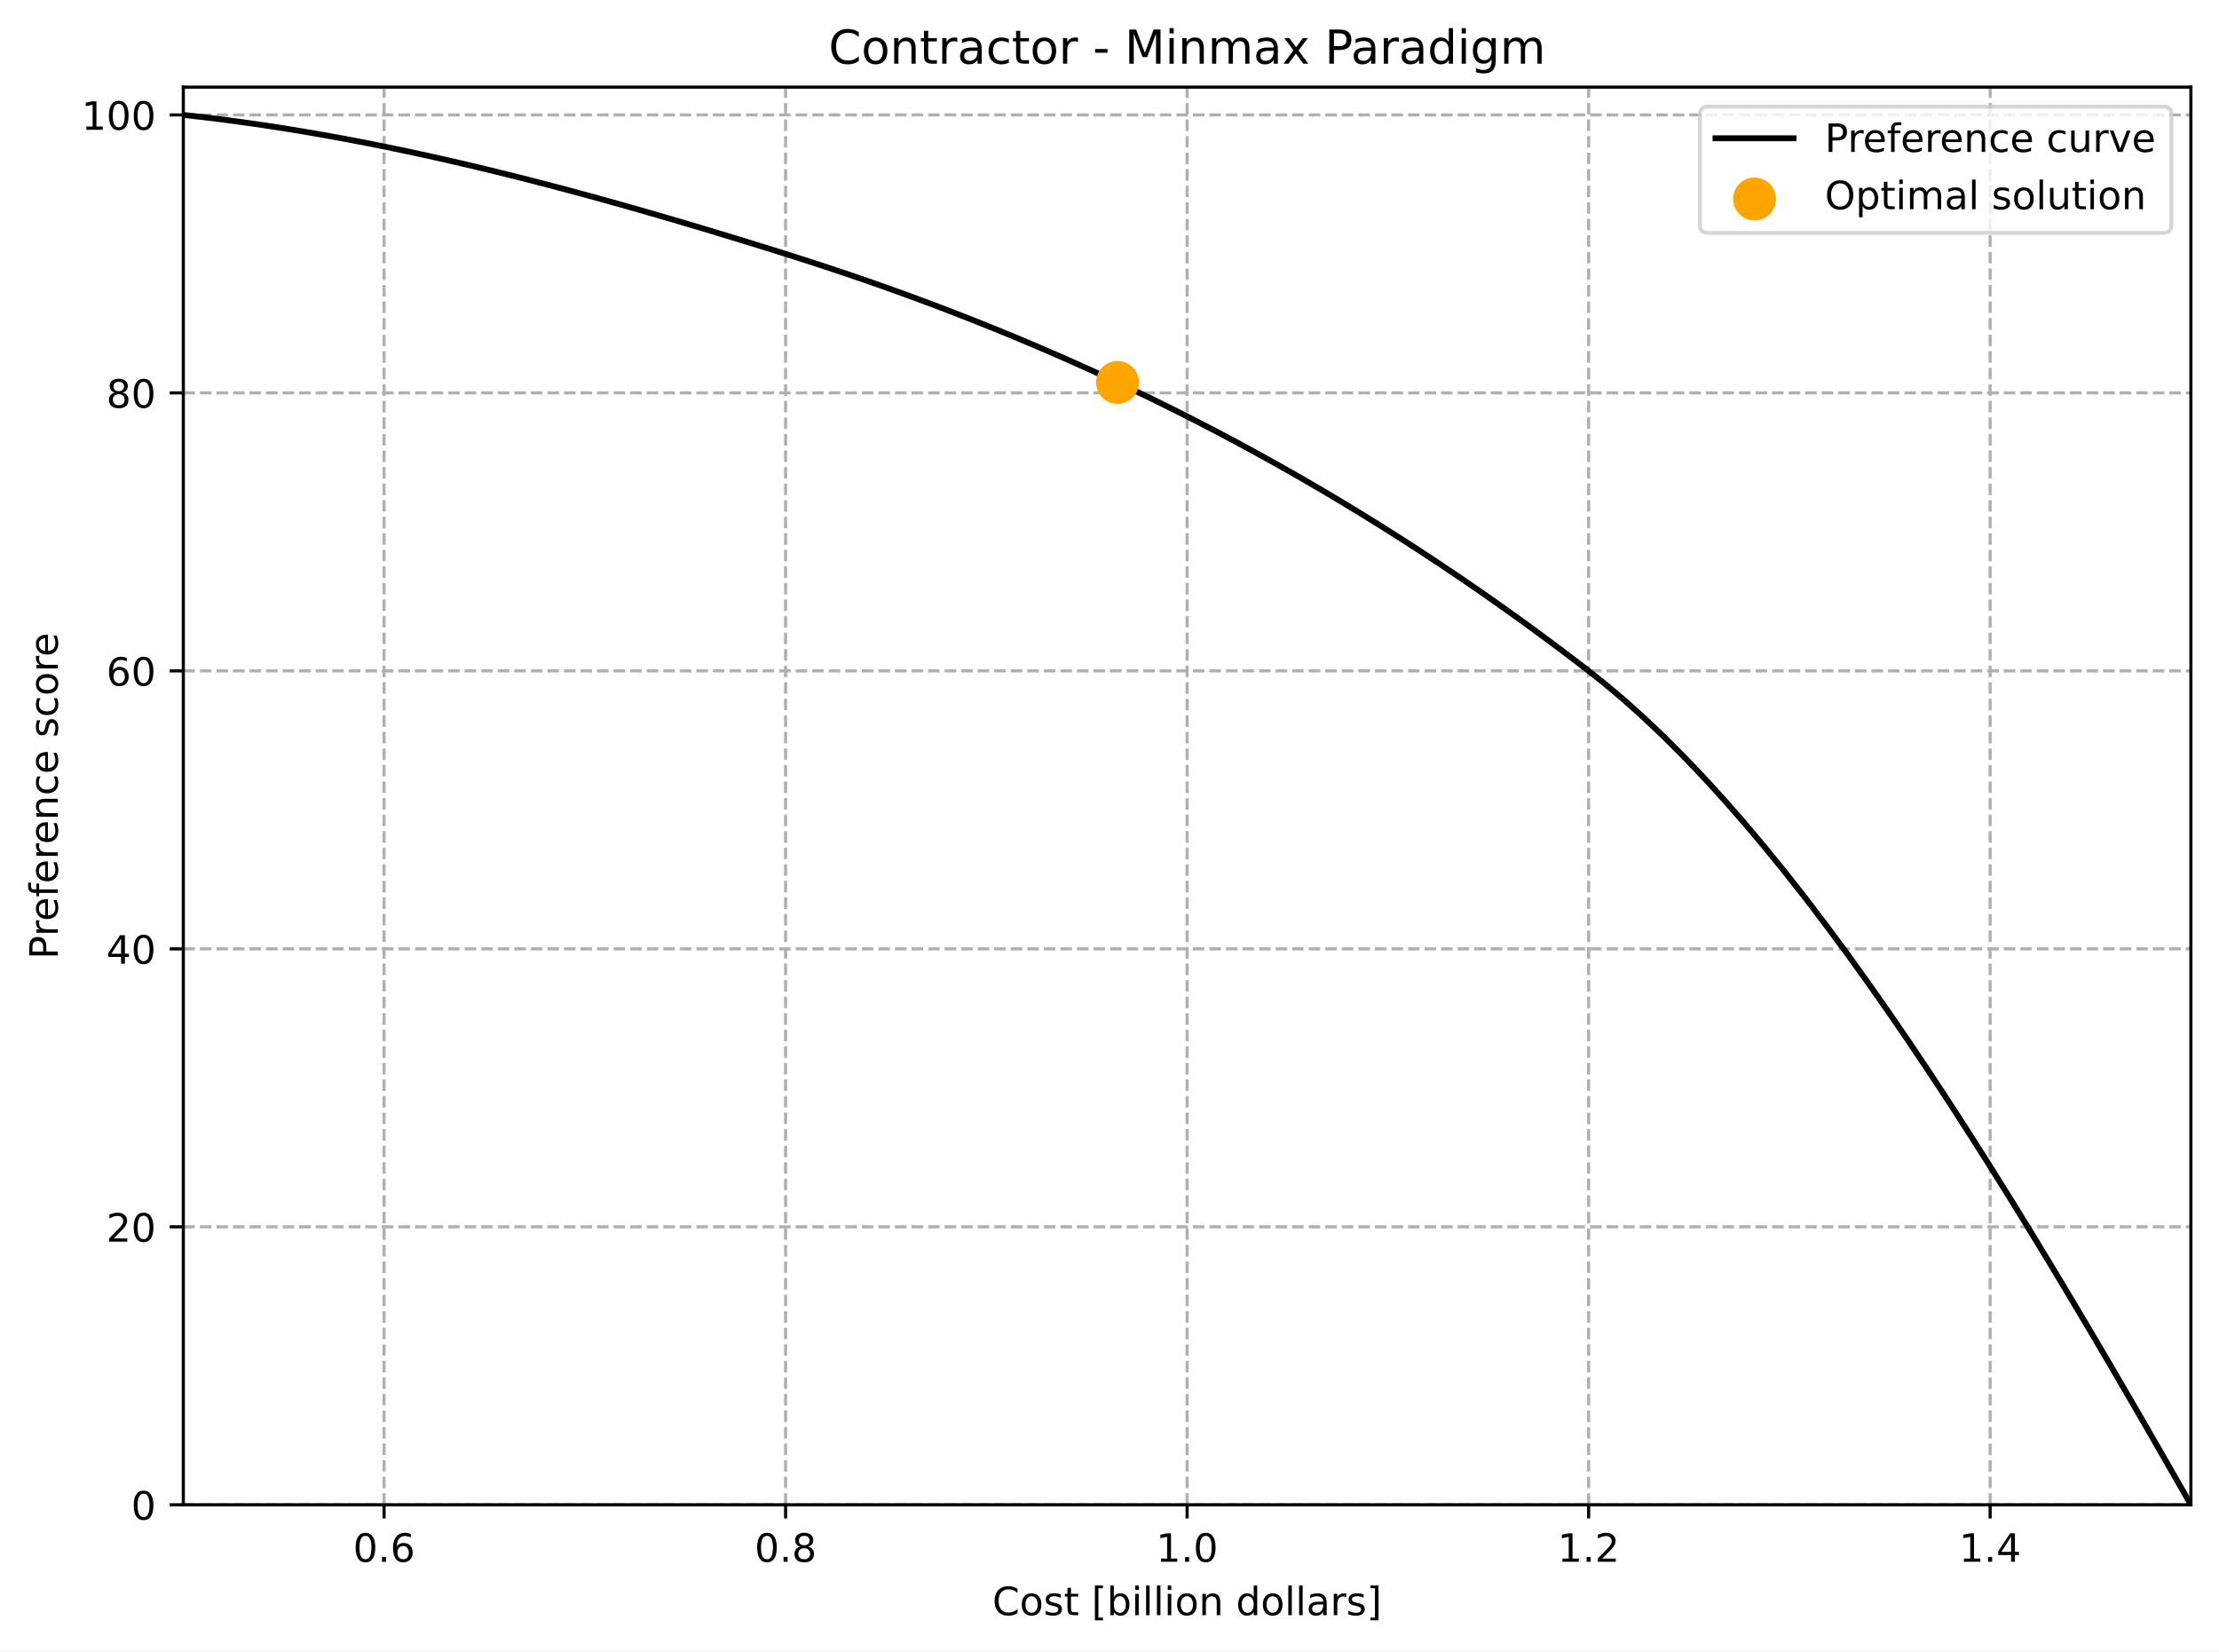
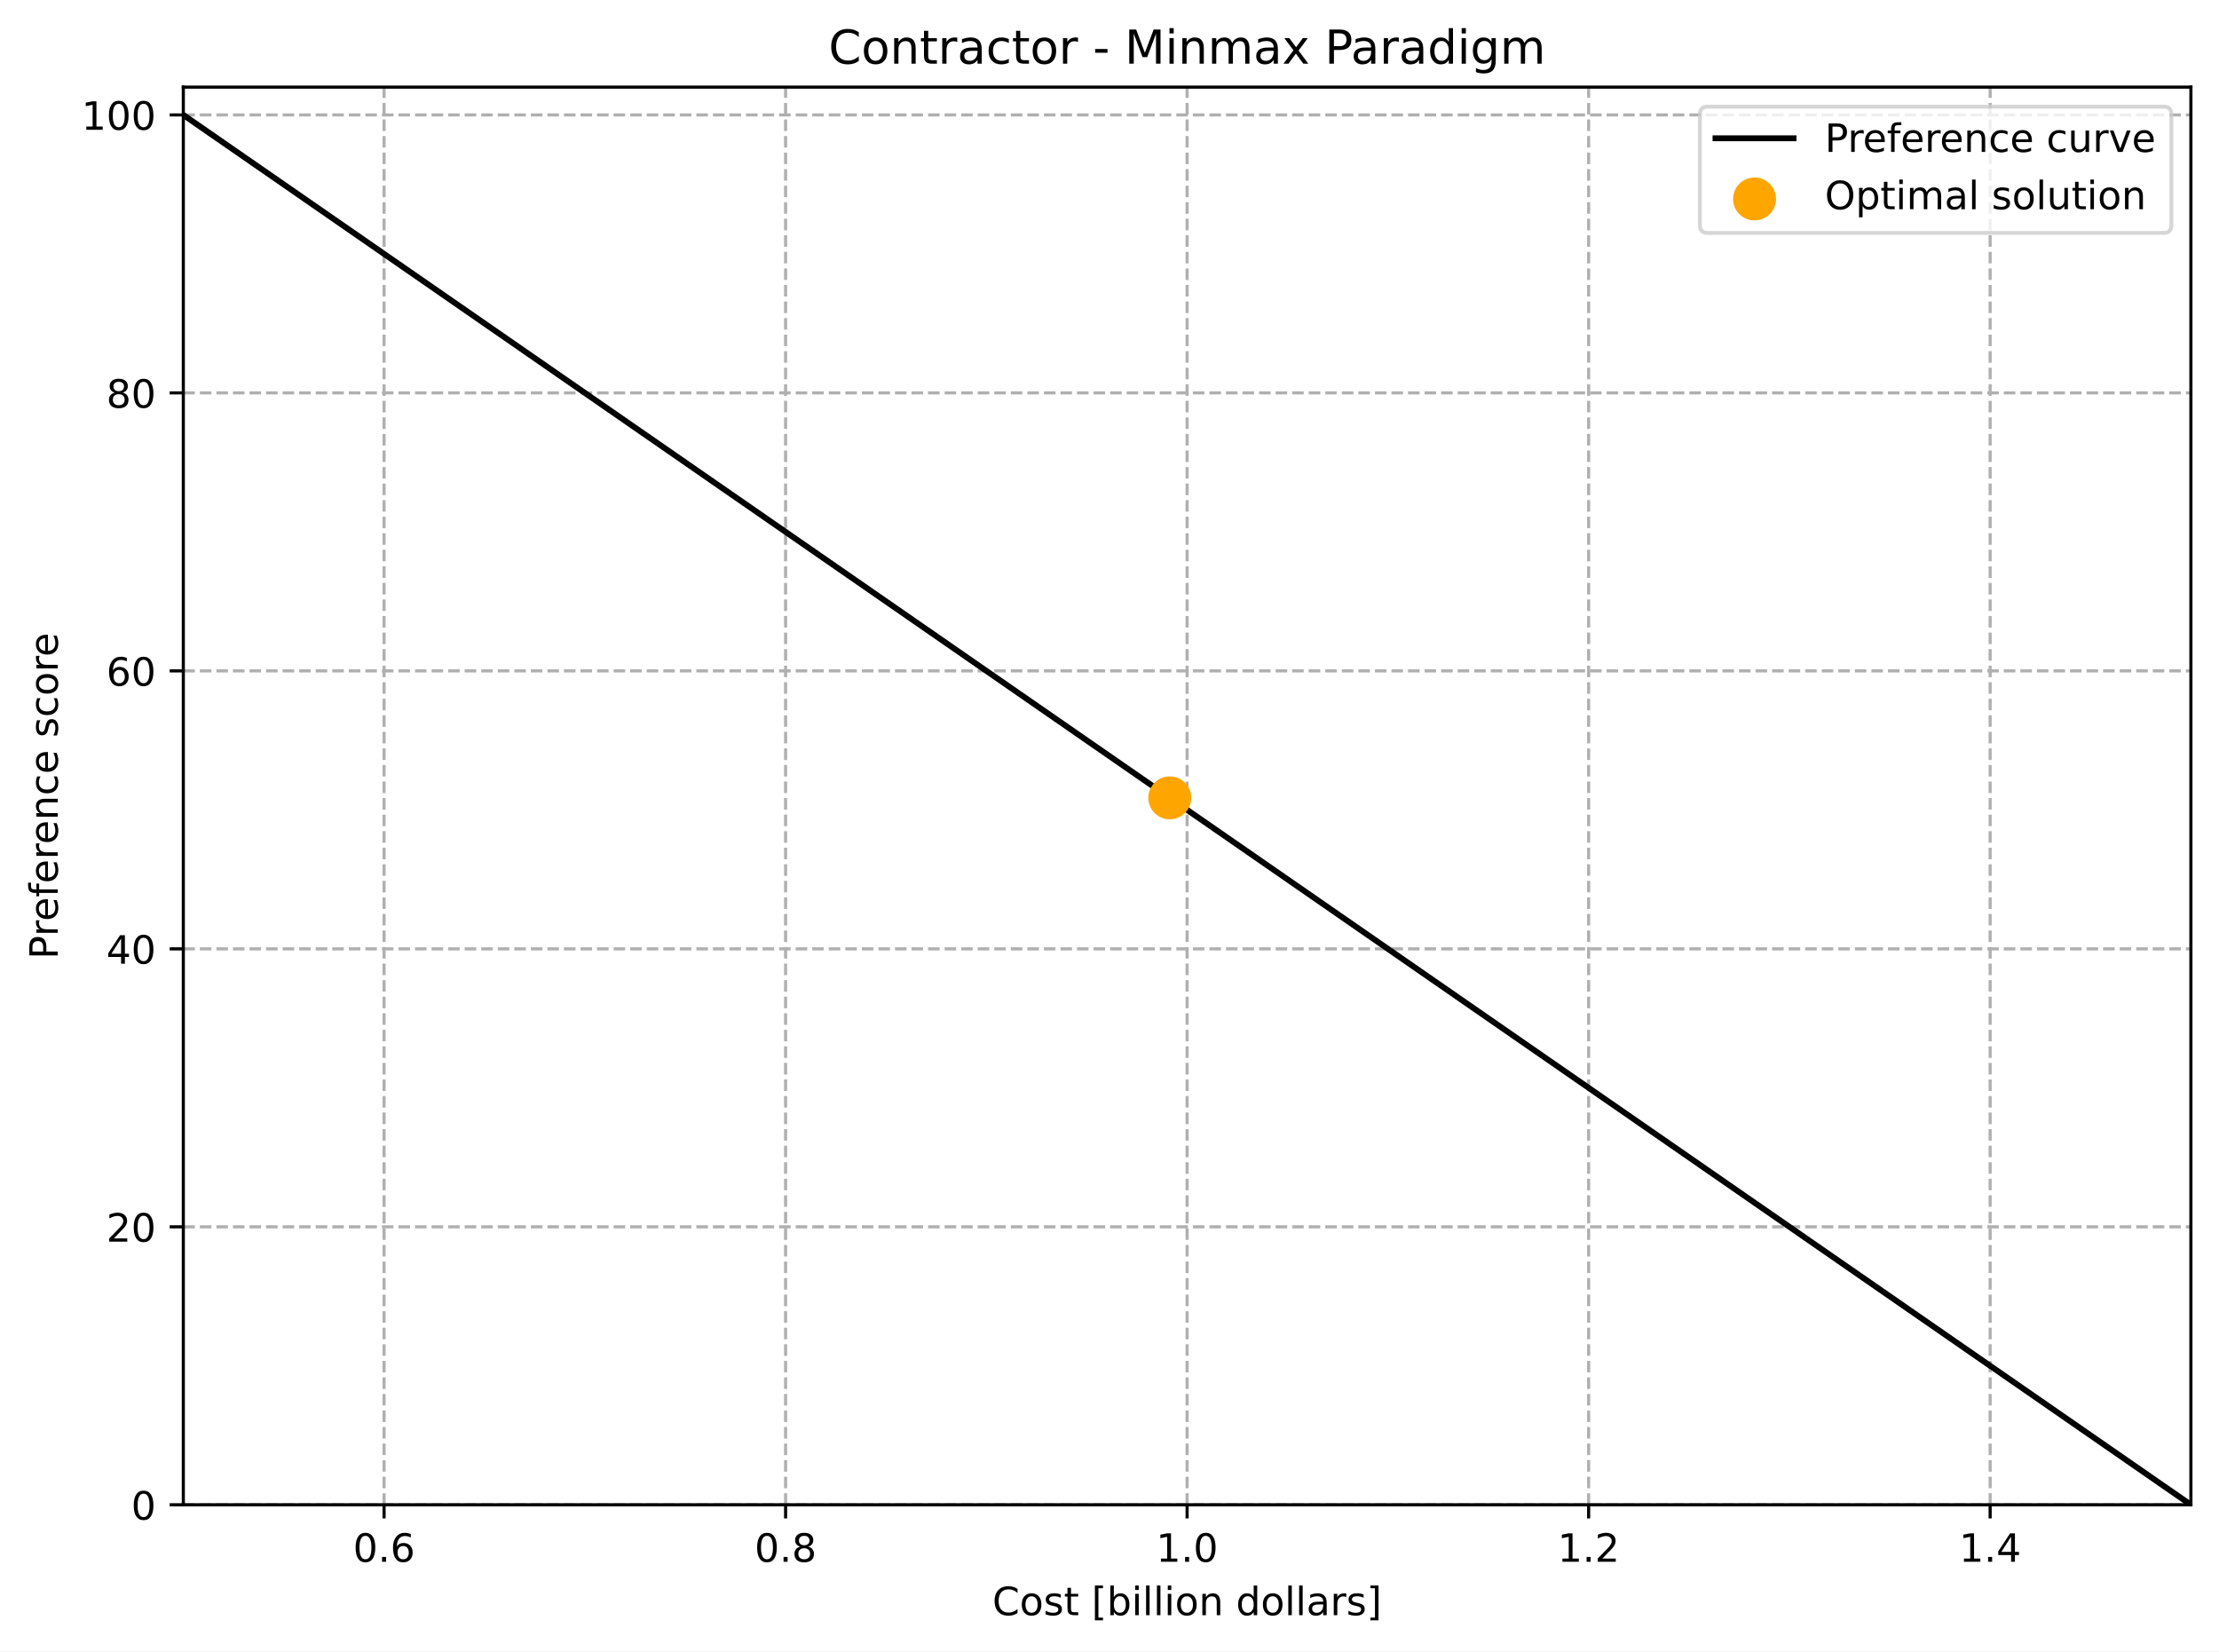
<svg xmlns="http://www.w3.org/2000/svg" xmlns:xlink="http://www.w3.org/1999/xlink" width="568.496pt" height="423.034pt" viewBox="0 0 568.496 423.034" version="1.1">
  <defs>
    <style type="text/css">*{stroke-linejoin: round; stroke-linecap: butt}</style>
  </defs>
  <g id="figure_1">
    <g id="patch_1">
      <path d="M 0 423.034  L 568.496 423.034  L 568.496 0  L 0 0  z " style="fill: #ffffff" />
    </g>
    <g id="axes_1">
      <g id="patch_2">
        <path d="M 46.966 385.478  L 561.296 385.478  L 561.296 22.318  L 46.966 22.318  z " style="fill: #ffffff" />
      </g>
      <g id="matplotlib.axis_1">
        <g id="xtick_1">
          <g id="line2d_1">
-             <path d="M 98.399 385.478  L 98.399 22.318  " clip-path="url(#p478f863524)" style="fill: none; stroke-dasharray: 2.96,1.28; stroke-dashoffset: 0; stroke: #b0b0b0; stroke-width: 0.8" />
+             <path d="M 98.399 385.478  L 98.399 22.318  " clip-path="url(#p44302746cb)" style="fill: none; stroke-dasharray: 2.96,1.28; stroke-dashoffset: 0; stroke: #b0b0b0; stroke-width: 0.8" />
          </g>
          <g id="line2d_2">
            <defs>
-               <path id="ma52e04f6fd" d="M 0 0  L 0 3.5  " style="stroke: #000000; stroke-width: 0.8" />
-             </defs>
-             <g>
-               <use xlink:href="#ma52e04f6fd" x="98.399" y="385.478" style="stroke: #000000; stroke-width: 0.8" />
+               <path id="m01dd2f8510" d="M 0 0  L 0 3.5  " style="stroke: #000000; stroke-width: 0.8" />
+             </defs>
+             <g>
+               <use xlink:href="#m01dd2f8510" x="98.399" y="385.478" style="stroke: #000000; stroke-width: 0.8" />
            </g>
          </g>
          <g id="text_1">
            <g transform="translate(90.44706 400.0766) scale(0.1 -0.1)">
              <defs>
                <path id="DejaVuSans-30" d="M 2034 4250  Q 1547 4250 1301 3770  Q 1056 3291 1056 2328  Q 1056 1369 1301 889  Q 1547 409 2034 409  Q 2525 409 2770 889  Q 3016 1369 3016 2328  Q 3016 3291 2770 3770  Q 2525 4250 2034 4250  z M 2034 4750  Q 2819 4750 3233 4129  Q 3647 3509 3647 2328  Q 3647 1150 3233 529  Q 2819 -91 2034 -91  Q 1250 -91 836 529  Q 422 1150 422 2328  Q 422 3509 836 4129  Q 1250 4750 2034 4750  z " transform="scale(0.015625)" />
                <path id="DejaVuSans-2e" d="M 684 794  L 1344 794  L 1344 0  L 684 0  L 684 794  z " transform="scale(0.015625)" />
                <path id="DejaVuSans-36" d="M 2113 2584  Q 1688 2584 1439 2293  Q 1191 2003 1191 1497  Q 1191 994 1439 701  Q 1688 409 2113 409  Q 2538 409 2786 701  Q 3034 994 3034 1497  Q 3034 2003 2786 2293  Q 2538 2584 2113 2584  z M 3366 4563  L 3366 3988  Q 3128 4100 2886 4159  Q 2644 4219 2406 4219  Q 1781 4219 1451 3797  Q 1122 3375 1075 2522  Q 1259 2794 1537 2939  Q 1816 3084 2150 3084  Q 2853 3084 3261 2657  Q 3669 2231 3669 1497  Q 3669 778 3244 343  Q 2819 -91 2113 -91  Q 1303 -91 875 529  Q 447 1150 447 2328  Q 447 3434 972 4092  Q 1497 4750 2381 4750  Q 2619 4750 2861 4703  Q 3103 4656 3366 4563  z " transform="scale(0.015625)" />
              </defs>
              <use xlink:href="#DejaVuSans-30" />
              <use xlink:href="#DejaVuSans-2e" transform="translate(63.62305 0)" />
              <use xlink:href="#DejaVuSans-36" transform="translate(95.41016 0)" />
            </g>
          </g>
        </g>
        <g id="xtick_2">
          <g id="line2d_3">
-             <path d="M 201.265 385.478  L 201.265 22.318  " clip-path="url(#p478f863524)" style="fill: none; stroke-dasharray: 2.96,1.28; stroke-dashoffset: 0; stroke: #b0b0b0; stroke-width: 0.8" />
+             <path d="M 201.265 385.478  L 201.265 22.318  " clip-path="url(#p44302746cb)" style="fill: none; stroke-dasharray: 2.96,1.28; stroke-dashoffset: 0; stroke: #b0b0b0; stroke-width: 0.8" />
          </g>
          <g id="line2d_4">
            <g>
-               <use xlink:href="#ma52e04f6fd" x="201.265" y="385.478" style="stroke: #000000; stroke-width: 0.8" />
+               <use xlink:href="#m01dd2f8510" x="201.265" y="385.478" style="stroke: #000000; stroke-width: 0.8" />
            </g>
          </g>
          <g id="text_2">
            <g transform="translate(193.3131 400.0766) scale(0.1 -0.1)">
              <defs>
                <path id="DejaVuSans-38" d="M 2034 2216  Q 1584 2216 1326 1975  Q 1069 1734 1069 1313  Q 1069 891 1326 650  Q 1584 409 2034 409  Q 2484 409 2743 651  Q 3003 894 3003 1313  Q 3003 1734 2745 1975  Q 2488 2216 2034 2216  z M 1403 2484  Q 997 2584 770 2862  Q 544 3141 544 3541  Q 544 4100 942 4425  Q 1341 4750 2034 4750  Q 2731 4750 3128 4425  Q 3525 4100 3525 3541  Q 3525 3141 3298 2862  Q 3072 2584 2669 2484  Q 3125 2378 3379 2068  Q 3634 1759 3634 1313  Q 3634 634 3220 271  Q 2806 -91 2034 -91  Q 1263 -91 848 271  Q 434 634 434 1313  Q 434 1759 690 2068  Q 947 2378 1403 2484  z M 1172 3481  Q 1172 3119 1398 2916  Q 1625 2713 2034 2713  Q 2441 2713 2670 2916  Q 2900 3119 2900 3481  Q 2900 3844 2670 4047  Q 2441 4250 2034 4250  Q 1625 4250 1398 4047  Q 1172 3844 1172 3481  z " transform="scale(0.015625)" />
              </defs>
              <use xlink:href="#DejaVuSans-30" />
              <use xlink:href="#DejaVuSans-2e" transform="translate(63.62305 0)" />
              <use xlink:href="#DejaVuSans-38" transform="translate(95.41016 0)" />
            </g>
          </g>
        </g>
        <g id="xtick_3">
          <g id="line2d_5">
-             <path d="M 304.131 385.478  L 304.131 22.318  " clip-path="url(#p478f863524)" style="fill: none; stroke-dasharray: 2.96,1.28; stroke-dashoffset: 0; stroke: #b0b0b0; stroke-width: 0.8" />
+             <path d="M 304.131 385.478  L 304.131 22.318  " clip-path="url(#p44302746cb)" style="fill: none; stroke-dasharray: 2.96,1.28; stroke-dashoffset: 0; stroke: #b0b0b0; stroke-width: 0.8" />
          </g>
          <g id="line2d_6">
            <g>
-               <use xlink:href="#ma52e04f6fd" x="304.131" y="385.478" style="stroke: #000000; stroke-width: 0.8" />
+               <use xlink:href="#m01dd2f8510" x="304.131" y="385.478" style="stroke: #000000; stroke-width: 0.8" />
            </g>
          </g>
          <g id="text_3">
            <g transform="translate(296.1791 400.0766) scale(0.1 -0.1)">
              <defs>
                <path id="DejaVuSans-31" d="M 794 531  L 1825 531  L 1825 4091  L 703 3866  L 703 4441  L 1819 4666  L 2450 4666  L 2450 531  L 3481 531  L 3481 0  L 794 0  L 794 531  z " transform="scale(0.015625)" />
              </defs>
              <use xlink:href="#DejaVuSans-31" />
              <use xlink:href="#DejaVuSans-2e" transform="translate(63.62305 0)" />
              <use xlink:href="#DejaVuSans-30" transform="translate(95.41016 0)" />
            </g>
          </g>
        </g>
        <g id="xtick_4">
          <g id="line2d_7">
-             <path d="M 406.997 385.478  L 406.997 22.318  " clip-path="url(#p478f863524)" style="fill: none; stroke-dasharray: 2.96,1.28; stroke-dashoffset: 0; stroke: #b0b0b0; stroke-width: 0.8" />
+             <path d="M 406.997 385.478  L 406.997 22.318  " clip-path="url(#p44302746cb)" style="fill: none; stroke-dasharray: 2.96,1.28; stroke-dashoffset: 0; stroke: #b0b0b0; stroke-width: 0.8" />
          </g>
          <g id="line2d_8">
            <g>
-               <use xlink:href="#ma52e04f6fd" x="406.997" y="385.478" style="stroke: #000000; stroke-width: 0.8" />
+               <use xlink:href="#m01dd2f8510" x="406.997" y="385.478" style="stroke: #000000; stroke-width: 0.8" />
            </g>
          </g>
          <g id="text_4">
            <g transform="translate(399.0451 400.0766) scale(0.1 -0.1)">
              <defs>
                <path id="DejaVuSans-32" d="M 1228 531  L 3431 531  L 3431 0  L 469 0  L 469 531  Q 828 903 1448 1529  Q 2069 2156 2228 2338  Q 2531 2678 2651 2914  Q 2772 3150 2772 3378  Q 2772 3750 2511 3984  Q 2250 4219 1831 4219  Q 1534 4219 1204 4116  Q 875 4013 500 3803  L 500 4441  Q 881 4594 1212 4672  Q 1544 4750 1819 4750  Q 2544 4750 2975 4387  Q 3406 4025 3406 3419  Q 3406 3131 3298 2873  Q 3191 2616 2906 2266  Q 2828 2175 2409 1742  Q 1991 1309 1228 531  z " transform="scale(0.015625)" />
              </defs>
              <use xlink:href="#DejaVuSans-31" />
              <use xlink:href="#DejaVuSans-2e" transform="translate(63.62305 0)" />
              <use xlink:href="#DejaVuSans-32" transform="translate(95.41016 0)" />
            </g>
          </g>
        </g>
        <g id="xtick_5">
          <g id="line2d_9">
-             <path d="M 509.863 385.478  L 509.863 22.318  " clip-path="url(#p478f863524)" style="fill: none; stroke-dasharray: 2.96,1.28; stroke-dashoffset: 0; stroke: #b0b0b0; stroke-width: 0.8" />
+             <path d="M 509.863 385.478  L 509.863 22.318  " clip-path="url(#p44302746cb)" style="fill: none; stroke-dasharray: 2.96,1.28; stroke-dashoffset: 0; stroke: #b0b0b0; stroke-width: 0.8" />
          </g>
          <g id="line2d_10">
            <g>
-               <use xlink:href="#ma52e04f6fd" x="509.863" y="385.478" style="stroke: #000000; stroke-width: 0.8" />
+               <use xlink:href="#m01dd2f8510" x="509.863" y="385.478" style="stroke: #000000; stroke-width: 0.8" />
            </g>
          </g>
          <g id="text_5">
            <g transform="translate(501.9111 400.0766) scale(0.1 -0.1)">
              <defs>
                <path id="DejaVuSans-34" d="M 2419 4116  L 825 1625  L 2419 1625  L 2419 4116  z M 2253 4666  L 3047 4666  L 3047 1625  L 3713 1625  L 3713 1100  L 3047 1100  L 3047 0  L 2419 0  L 2419 1100  L 313 1100  L 313 1709  L 2253 4666  z " transform="scale(0.015625)" />
              </defs>
              <use xlink:href="#DejaVuSans-31" />
              <use xlink:href="#DejaVuSans-2e" transform="translate(63.62305 0)" />
              <use xlink:href="#DejaVuSans-34" transform="translate(95.41016 0)" />
            </g>
          </g>
        </g>
        <g id="text_6">
          <g transform="translate(254.2408 413.7547) scale(0.1 -0.1)">
            <defs>
              <path id="DejaVuSans-43" d="M 4122 4306  L 4122 3641  Q 3803 3938 3442 4084  Q 3081 4231 2675 4231  Q 1875 4231 1450 3742  Q 1025 3253 1025 2328  Q 1025 1406 1450 917  Q 1875 428 2675 428  Q 3081 428 3442 575  Q 3803 722 4122 1019  L 4122 359  Q 3791 134 3420 21  Q 3050 -91 2638 -91  Q 1578 -91 968 557  Q 359 1206 359 2328  Q 359 3453 968 4101  Q 1578 4750 2638 4750  Q 3056 4750 3426 4639  Q 3797 4528 4122 4306  z " transform="scale(0.015625)" />
              <path id="DejaVuSans-6f" d="M 1959 3097  Q 1497 3097 1228 2736  Q 959 2375 959 1747  Q 959 1119 1226 758  Q 1494 397 1959 397  Q 2419 397 2687 759  Q 2956 1122 2956 1747  Q 2956 2369 2687 2733  Q 2419 3097 1959 3097  z M 1959 3584  Q 2709 3584 3137 3096  Q 3566 2609 3566 1747  Q 3566 888 3137 398  Q 2709 -91 1959 -91  Q 1206 -91 779 398  Q 353 888 353 1747  Q 353 2609 779 3096  Q 1206 3584 1959 3584  z " transform="scale(0.015625)" />
              <path id="DejaVuSans-73" d="M 2834 3397  L 2834 2853  Q 2591 2978 2328 3040  Q 2066 3103 1784 3103  Q 1356 3103 1142 2972  Q 928 2841 928 2578  Q 928 2378 1081 2264  Q 1234 2150 1697 2047  L 1894 2003  Q 2506 1872 2764 1633  Q 3022 1394 3022 966  Q 3022 478 2636 193  Q 2250 -91 1575 -91  Q 1294 -91 989 -36  Q 684 19 347 128  L 347 722  Q 666 556 975 473  Q 1284 391 1588 391  Q 1994 391 2212 530  Q 2431 669 2431 922  Q 2431 1156 2273 1281  Q 2116 1406 1581 1522  L 1381 1569  Q 847 1681 609 1914  Q 372 2147 372 2553  Q 372 3047 722 3315  Q 1072 3584 1716 3584  Q 2034 3584 2315 3537  Q 2597 3491 2834 3397  z " transform="scale(0.015625)" />
              <path id="DejaVuSans-74" d="M 1172 4494  L 1172 3500  L 2356 3500  L 2356 3053  L 1172 3053  L 1172 1153  Q 1172 725 1289 603  Q 1406 481 1766 481  L 2356 481  L 2356 0  L 1766 0  Q 1100 0 847 248  Q 594 497 594 1153  L 594 3053  L 172 3053  L 172 3500  L 594 3500  L 594 4494  L 1172 4494  z " transform="scale(0.015625)" />
              <path id="DejaVuSans-20" transform="scale(0.015625)" />
              <path id="DejaVuSans-5b" d="M 550 4863  L 1875 4863  L 1875 4416  L 1125 4416  L 1125 -397  L 1875 -397  L 1875 -844  L 550 -844  L 550 4863  z " transform="scale(0.015625)" />
              <path id="DejaVuSans-62" d="M 3116 1747  Q 3116 2381 2855 2742  Q 2594 3103 2138 3103  Q 1681 3103 1420 2742  Q 1159 2381 1159 1747  Q 1159 1113 1420 752  Q 1681 391 2138 391  Q 2594 391 2855 752  Q 3116 1113 3116 1747  z M 1159 2969  Q 1341 3281 1617 3432  Q 1894 3584 2278 3584  Q 2916 3584 3314 3078  Q 3713 2572 3713 1747  Q 3713 922 3314 415  Q 2916 -91 2278 -91  Q 1894 -91 1617 61  Q 1341 213 1159 525  L 1159 0  L 581 0  L 581 4863  L 1159 4863  L 1159 2969  z " transform="scale(0.015625)" />
              <path id="DejaVuSans-69" d="M 603 3500  L 1178 3500  L 1178 0  L 603 0  L 603 3500  z M 603 4863  L 1178 4863  L 1178 4134  L 603 4134  L 603 4863  z " transform="scale(0.015625)" />
              <path id="DejaVuSans-6c" d="M 603 4863  L 1178 4863  L 1178 0  L 603 0  L 603 4863  z " transform="scale(0.015625)" />
              <path id="DejaVuSans-6e" d="M 3513 2113  L 3513 0  L 2938 0  L 2938 2094  Q 2938 2591 2744 2837  Q 2550 3084 2163 3084  Q 1697 3084 1428 2787  Q 1159 2491 1159 1978  L 1159 0  L 581 0  L 581 3500  L 1159 3500  L 1159 2956  Q 1366 3272 1645 3428  Q 1925 3584 2291 3584  Q 2894 3584 3203 3211  Q 3513 2838 3513 2113  z " transform="scale(0.015625)" />
              <path id="DejaVuSans-64" d="M 2906 2969  L 2906 4863  L 3481 4863  L 3481 0  L 2906 0  L 2906 525  Q 2725 213 2448 61  Q 2172 -91 1784 -91  Q 1150 -91 751 415  Q 353 922 353 1747  Q 353 2572 751 3078  Q 1150 3584 1784 3584  Q 2172 3584 2448 3432  Q 2725 3281 2906 2969  z M 947 1747  Q 947 1113 1208 752  Q 1469 391 1925 391  Q 2381 391 2643 752  Q 2906 1113 2906 1747  Q 2906 2381 2643 2742  Q 2381 3103 1925 3103  Q 1469 3103 1208 2742  Q 947 2381 947 1747  z " transform="scale(0.015625)" />
              <path id="DejaVuSans-61" d="M 2194 1759  Q 1497 1759 1228 1600  Q 959 1441 959 1056  Q 959 750 1161 570  Q 1363 391 1709 391  Q 2188 391 2477 730  Q 2766 1069 2766 1631  L 2766 1759  L 2194 1759  z M 3341 1997  L 3341 0  L 2766 0  L 2766 531  Q 2569 213 2275 61  Q 1981 -91 1556 -91  Q 1019 -91 701 211  Q 384 513 384 1019  Q 384 1609 779 1909  Q 1175 2209 1959 2209  L 2766 2209  L 2766 2266  Q 2766 2663 2505 2880  Q 2244 3097 1772 3097  Q 1472 3097 1187 3025  Q 903 2953 641 2809  L 641 3341  Q 956 3463 1253 3523  Q 1550 3584 1831 3584  Q 2591 3584 2966 3190  Q 3341 2797 3341 1997  z " transform="scale(0.015625)" />
              <path id="DejaVuSans-72" d="M 2631 2963  Q 2534 3019 2420 3045  Q 2306 3072 2169 3072  Q 1681 3072 1420 2755  Q 1159 2438 1159 1844  L 1159 0  L 581 0  L 581 3500  L 1159 3500  L 1159 2956  Q 1341 3275 1631 3429  Q 1922 3584 2338 3584  Q 2397 3584 2469 3576  Q 2541 3569 2628 3553  L 2631 2963  z " transform="scale(0.015625)" />
              <path id="DejaVuSans-5d" d="M 1947 4863  L 1947 -844  L 622 -844  L 622 -397  L 1369 -397  L 1369 4416  L 622 4416  L 622 4863  L 1947 4863  z " transform="scale(0.015625)" />
            </defs>
            <use xlink:href="#DejaVuSans-43" />
            <use xlink:href="#DejaVuSans-6f" transform="translate(69.82422 0)" />
            <use xlink:href="#DejaVuSans-73" transform="translate(131.0059 0)" />
            <use xlink:href="#DejaVuSans-74" transform="translate(183.1055 0)" />
            <use xlink:href="#DejaVuSans-20" transform="translate(222.3145 0)" />
            <use xlink:href="#DejaVuSans-5b" transform="translate(254.1016 0)" />
            <use xlink:href="#DejaVuSans-62" transform="translate(293.1152 0)" />
            <use xlink:href="#DejaVuSans-69" transform="translate(356.5918 0)" />
            <use xlink:href="#DejaVuSans-6c" transform="translate(384.375 0)" />
            <use xlink:href="#DejaVuSans-6c" transform="translate(412.1582 0)" />
            <use xlink:href="#DejaVuSans-69" transform="translate(439.9414 0)" />
            <use xlink:href="#DejaVuSans-6f" transform="translate(467.7246 0)" />
            <use xlink:href="#DejaVuSans-6e" transform="translate(528.9062 0)" />
            <use xlink:href="#DejaVuSans-20" transform="translate(592.2852 0)" />
            <use xlink:href="#DejaVuSans-64" transform="translate(624.0723 0)" />
            <use xlink:href="#DejaVuSans-6f" transform="translate(687.5488 0)" />
            <use xlink:href="#DejaVuSans-6c" transform="translate(748.7305 0)" />
            <use xlink:href="#DejaVuSans-6c" transform="translate(776.5137 0)" />
            <use xlink:href="#DejaVuSans-61" transform="translate(804.2969 0)" />
            <use xlink:href="#DejaVuSans-72" transform="translate(865.5762 0)" />
            <use xlink:href="#DejaVuSans-73" transform="translate(906.6895 0)" />
            <use xlink:href="#DejaVuSans-5d" transform="translate(958.7891 0)" />
          </g>
        </g>
      </g>
      <g id="matplotlib.axis_2">
        <g id="ytick_1">
          <g id="line2d_11">
-             <path d="M 46.966 385.478  L 561.296 385.478  " clip-path="url(#p478f863524)" style="fill: none; stroke-dasharray: 2.96,1.28; stroke-dashoffset: 0; stroke: #b0b0b0; stroke-width: 0.8" />
+             <path d="M 46.966 385.478  L 561.296 385.478  " clip-path="url(#p44302746cb)" style="fill: none; stroke-dasharray: 2.96,1.28; stroke-dashoffset: 0; stroke: #b0b0b0; stroke-width: 0.8" />
          </g>
          <g id="line2d_12">
            <defs>
-               <path id="mc558d07efc" d="M 0 0  L -3.5 0  " style="stroke: #000000; stroke-width: 0.8" />
-             </defs>
-             <g>
-               <use xlink:href="#mc558d07efc" x="46.966" y="385.478" style="stroke: #000000; stroke-width: 0.8" />
+               <path id="m3d2e4216ab" d="M 0 0  L -3.5 0  " style="stroke: #000000; stroke-width: 0.8" />
+             </defs>
+             <g>
+               <use xlink:href="#m3d2e4216ab" x="46.966" y="385.478" style="stroke: #000000; stroke-width: 0.8" />
            </g>
          </g>
          <g id="text_7">
            <g transform="translate(33.60312 389.2773) scale(0.1 -0.1)">
              <use xlink:href="#DejaVuSans-30" />
            </g>
          </g>
        </g>
        <g id="ytick_2">
          <g id="line2d_13">
-             <path d="M 46.966 314.27  L 561.296 314.27  " clip-path="url(#p478f863524)" style="fill: none; stroke-dasharray: 2.96,1.28; stroke-dashoffset: 0; stroke: #b0b0b0; stroke-width: 0.8" />
+             <path d="M 46.966 314.27  L 561.296 314.27  " clip-path="url(#p44302746cb)" style="fill: none; stroke-dasharray: 2.96,1.28; stroke-dashoffset: 0; stroke: #b0b0b0; stroke-width: 0.8" />
          </g>
          <g id="line2d_14">
            <g>
-               <use xlink:href="#mc558d07efc" x="46.966" y="314.27" style="stroke: #000000; stroke-width: 0.8" />
+               <use xlink:href="#m3d2e4216ab" x="46.966" y="314.27" style="stroke: #000000; stroke-width: 0.8" />
            </g>
          </g>
          <g id="text_8">
            <g transform="translate(27.24063 318.0695) scale(0.1 -0.1)">
              <use xlink:href="#DejaVuSans-32" />
              <use xlink:href="#DejaVuSans-30" transform="translate(63.62305 0)" />
            </g>
          </g>
        </g>
        <g id="ytick_3">
          <g id="line2d_15">
-             <path d="M 46.966 243.062  L 561.296 243.062  " clip-path="url(#p478f863524)" style="fill: none; stroke-dasharray: 2.96,1.28; stroke-dashoffset: 0; stroke: #b0b0b0; stroke-width: 0.8" />
+             <path d="M 46.966 243.062  L 561.296 243.062  " clip-path="url(#p44302746cb)" style="fill: none; stroke-dasharray: 2.96,1.28; stroke-dashoffset: 0; stroke: #b0b0b0; stroke-width: 0.8" />
          </g>
          <g id="line2d_16">
            <g>
-               <use xlink:href="#mc558d07efc" x="46.966" y="243.062" style="stroke: #000000; stroke-width: 0.8" />
+               <use xlink:href="#m3d2e4216ab" x="46.966" y="243.062" style="stroke: #000000; stroke-width: 0.8" />
            </g>
          </g>
          <g id="text_9">
            <g transform="translate(27.24063 246.8617) scale(0.1 -0.1)">
              <use xlink:href="#DejaVuSans-34" />
              <use xlink:href="#DejaVuSans-30" transform="translate(63.62305 0)" />
            </g>
          </g>
        </g>
        <g id="ytick_4">
          <g id="line2d_17">
-             <path d="M 46.966 171.855  L 561.296 171.855  " clip-path="url(#p478f863524)" style="fill: none; stroke-dasharray: 2.96,1.28; stroke-dashoffset: 0; stroke: #b0b0b0; stroke-width: 0.8" />
+             <path d="M 46.966 171.855  L 561.296 171.855  " clip-path="url(#p44302746cb)" style="fill: none; stroke-dasharray: 2.96,1.28; stroke-dashoffset: 0; stroke: #b0b0b0; stroke-width: 0.8" />
          </g>
          <g id="line2d_18">
            <g>
-               <use xlink:href="#mc558d07efc" x="46.966" y="171.855" style="stroke: #000000; stroke-width: 0.8" />
+               <use xlink:href="#m3d2e4216ab" x="46.966" y="171.855" style="stroke: #000000; stroke-width: 0.8" />
            </g>
          </g>
          <g id="text_10">
            <g transform="translate(27.24063 175.6538) scale(0.1 -0.1)">
              <use xlink:href="#DejaVuSans-36" />
              <use xlink:href="#DejaVuSans-30" transform="translate(63.62305 0)" />
            </g>
          </g>
        </g>
        <g id="ytick_5">
          <g id="line2d_19">
-             <path d="M 46.966 100.647  L 561.296 100.647  " clip-path="url(#p478f863524)" style="fill: none; stroke-dasharray: 2.96,1.28; stroke-dashoffset: 0; stroke: #b0b0b0; stroke-width: 0.8" />
+             <path d="M 46.966 100.647  L 561.296 100.647  " clip-path="url(#p44302746cb)" style="fill: none; stroke-dasharray: 2.96,1.28; stroke-dashoffset: 0; stroke: #b0b0b0; stroke-width: 0.8" />
          </g>
          <g id="line2d_20">
            <g>
-               <use xlink:href="#mc558d07efc" x="46.966" y="100.647" style="stroke: #000000; stroke-width: 0.8" />
+               <use xlink:href="#m3d2e4216ab" x="46.966" y="100.647" style="stroke: #000000; stroke-width: 0.8" />
            </g>
          </g>
          <g id="text_11">
            <g transform="translate(27.24063 104.446) scale(0.1 -0.1)">
              <use xlink:href="#DejaVuSans-38" />
              <use xlink:href="#DejaVuSans-30" transform="translate(63.62305 0)" />
            </g>
          </g>
        </g>
        <g id="ytick_6">
          <g id="line2d_21">
-             <path d="M 46.966 29.439  L 561.296 29.439  " clip-path="url(#p478f863524)" style="fill: none; stroke-dasharray: 2.96,1.28; stroke-dashoffset: 0; stroke: #b0b0b0; stroke-width: 0.8" />
+             <path d="M 46.966 29.439  L 561.296 29.439  " clip-path="url(#p44302746cb)" style="fill: none; stroke-dasharray: 2.96,1.28; stroke-dashoffset: 0; stroke: #b0b0b0; stroke-width: 0.8" />
          </g>
          <g id="line2d_22">
            <g>
-               <use xlink:href="#mc558d07efc" x="46.966" y="29.439" style="stroke: #000000; stroke-width: 0.8" />
+               <use xlink:href="#m3d2e4216ab" x="46.966" y="29.439" style="stroke: #000000; stroke-width: 0.8" />
            </g>
          </g>
          <g id="text_12">
            <g transform="translate(20.87813 33.23813) scale(0.1 -0.1)">
              <use xlink:href="#DejaVuSans-31" />
              <use xlink:href="#DejaVuSans-30" transform="translate(63.62305 0)" />
              <use xlink:href="#DejaVuSans-30" transform="translate(127.2461 0)" />
            </g>
          </g>
        </g>
        <g id="text_13">
          <g transform="translate(14.79844 245.7177) rotate(-90) scale(0.1 -0.1)">
            <defs>
              <path id="DejaVuSans-50" d="M 1259 4147  L 1259 2394  L 2053 2394  Q 2494 2394 2734 2622  Q 2975 2850 2975 3272  Q 2975 3691 2734 3919  Q 2494 4147 2053 4147  L 1259 4147  z M 628 4666  L 2053 4666  Q 2838 4666 3239 4311  Q 3641 3956 3641 3272  Q 3641 2581 3239 2228  Q 2838 1875 2053 1875  L 1259 1875  L 1259 0  L 628 0  L 628 4666  z " transform="scale(0.015625)" />
              <path id="DejaVuSans-65" d="M 3597 1894  L 3597 1613  L 953 1613  Q 991 1019 1311 708  Q 1631 397 2203 397  Q 2534 397 2845 478  Q 3156 559 3463 722  L 3463 178  Q 3153 47 2828 -22  Q 2503 -91 2169 -91  Q 1331 -91 842 396  Q 353 884 353 1716  Q 353 2575 817 3079  Q 1281 3584 2069 3584  Q 2775 3584 3186 3129  Q 3597 2675 3597 1894  z M 3022 2063  Q 3016 2534 2758 2815  Q 2500 3097 2075 3097  Q 1594 3097 1305 2825  Q 1016 2553 972 2059  L 3022 2063  z " transform="scale(0.015625)" />
              <path id="DejaVuSans-66" d="M 2375 4863  L 2375 4384  L 1825 4384  Q 1516 4384 1395 4259  Q 1275 4134 1275 3809  L 1275 3500  L 2222 3500  L 2222 3053  L 1275 3053  L 1275 0  L 697 0  L 697 3053  L 147 3053  L 147 3500  L 697 3500  L 697 3744  Q 697 4328 969 4595  Q 1241 4863 1831 4863  L 2375 4863  z " transform="scale(0.015625)" />
              <path id="DejaVuSans-63" d="M 3122 3366  L 3122 2828  Q 2878 2963 2633 3030  Q 2388 3097 2138 3097  Q 1578 3097 1268 2742  Q 959 2388 959 1747  Q 959 1106 1268 751  Q 1578 397 2138 397  Q 2388 397 2633 464  Q 2878 531 3122 666  L 3122 134  Q 2881 22 2623 -34  Q 2366 -91 2075 -91  Q 1284 -91 818 406  Q 353 903 353 1747  Q 353 2603 823 3093  Q 1294 3584 2113 3584  Q 2378 3584 2631 3529  Q 2884 3475 3122 3366  z " transform="scale(0.015625)" />
            </defs>
            <use xlink:href="#DejaVuSans-50" />
            <use xlink:href="#DejaVuSans-72" transform="translate(58.55273 0)" />
            <use xlink:href="#DejaVuSans-65" transform="translate(97.41602 0)" />
            <use xlink:href="#DejaVuSans-66" transform="translate(158.9395 0)" />
            <use xlink:href="#DejaVuSans-65" transform="translate(194.1445 0)" />
            <use xlink:href="#DejaVuSans-72" transform="translate(255.668 0)" />
            <use xlink:href="#DejaVuSans-65" transform="translate(294.5312 0)" />
            <use xlink:href="#DejaVuSans-6e" transform="translate(356.0547 0)" />
            <use xlink:href="#DejaVuSans-63" transform="translate(419.4336 0)" />
            <use xlink:href="#DejaVuSans-65" transform="translate(474.4141 0)" />
            <use xlink:href="#DejaVuSans-20" transform="translate(535.9375 0)" />
            <use xlink:href="#DejaVuSans-73" transform="translate(567.7246 0)" />
            <use xlink:href="#DejaVuSans-63" transform="translate(619.8242 0)" />
            <use xlink:href="#DejaVuSans-6f" transform="translate(674.8047 0)" />
            <use xlink:href="#DejaVuSans-72" transform="translate(735.9863 0)" />
            <use xlink:href="#DejaVuSans-65" transform="translate(774.8496 0)" />
          </g>
        </g>
      </g>
      <g id="line2d_23">
-         <path d="M 46.966 29.439  L 52.161 30.024  L 57.356 30.665  L 62.551 31.361  L 67.747 32.11  L 72.942 32.91  L 78.137 33.761  L 83.332 34.661  L 88.528 35.608  L 93.723 36.601  L 98.918 37.638  L 104.113 38.719  L 109.309 39.841  L 114.504 41.004  L 119.699 42.205  L 124.894 43.444  L 130.09 44.719  L 135.285 46.028  L 140.48 47.37  L 145.675 48.744  L 150.871 50.148  L 156.066 51.581  L 161.261 53.041  L 166.456 54.527  L 171.652 56.037  L 176.847 57.57  L 182.042 59.125  L 187.237 60.701  L 192.433 62.294  L 197.628 63.906  L 202.823 65.534  L 208.018 67.197  L 213.214 68.904  L 218.409 70.653  L 223.604 72.448  L 228.799 74.288  L 233.995 76.175  L 239.19 78.109  L 244.385 80.091  L 249.58 82.122  L 254.776 84.204  L 259.971 86.337  L 265.166 88.523  L 270.361 90.761  L 275.557 93.053  L 280.752 95.4  L 285.947 97.803  L 291.142 100.263  L 296.338 102.781  L 301.533 105.357  L 306.728 107.993  L 311.924 110.689  L 317.119 113.447  L 322.314 116.268  L 327.509 119.152  L 332.705 122.1  L 337.9 125.113  L 343.095 128.193  L 348.29 131.34  L 353.486 134.554  L 358.681 137.838  L 363.876 141.192  L 369.071 144.617  L 374.267 148.114  L 379.462 151.683  L 384.657 155.326  L 389.852 159.044  L 395.048 162.838  L 400.243 166.708  L 405.438 170.655  L 410.633 174.734  L 415.829 179.097  L 421.024 183.743  L 426.219 188.666  L 431.414 193.856  L 436.61 199.304  L 441.805 205.003  L 447 210.943  L 452.195 217.117  L 457.391 223.515  L 462.586 230.129  L 467.781 236.95  L 472.976 243.971  L 478.172 251.182  L 483.367 258.574  L 488.562 266.14  L 493.757 273.871  L 498.953 281.758  L 504.148 289.793  L 509.343 297.967  L 514.538 306.271  L 519.734 314.698  L 524.929 323.238  L 530.124 331.883  L 535.319 340.624  L 540.515 349.453  L 545.71 358.362  L 550.905 367.341  L 556.1 376.383  L 561.296 385.478  " clip-path="url(#p478f863524)" style="fill: none; stroke: #000000; stroke-width: 1.5; stroke-linecap: square" />
+         <path d="M 46.966 29.439  L 52.161 33.035  L 57.356 36.632  L 62.551 40.228  L 67.747 43.824  L 72.942 47.421  L 78.137 51.017  L 83.332 54.613  L 88.528 58.21  L 93.723 61.806  L 98.918 65.402  L 104.113 68.999  L 109.309 72.595  L 114.504 76.192  L 119.699 79.788  L 124.894 83.384  L 130.09 86.981  L 135.285 90.577  L 140.48 94.173  L 145.675 97.77  L 150.871 101.366  L 156.066 104.962  L 161.261 108.559  L 166.456 112.155  L 171.652 115.751  L 176.847 119.348  L 182.042 122.944  L 187.237 126.541  L 192.433 130.137  L 197.628 133.733  L 202.823 137.33  L 208.018 140.926  L 213.214 144.522  L 218.409 148.119  L 223.604 151.715  L 228.799 155.311  L 233.995 158.908  L 239.19 162.504  L 244.385 166.1  L 249.58 169.697  L 254.776 173.293  L 259.971 176.889  L 265.166 180.486  L 270.361 184.082  L 275.557 187.679  L 280.752 191.275  L 285.947 194.871  L 291.142 198.468  L 296.338 202.064  L 301.533 205.66  L 306.728 209.257  L 311.924 212.853  L 317.119 216.449  L 322.314 220.046  L 327.509 223.642  L 332.705 227.238  L 337.9 230.835  L 343.095 234.431  L 348.29 238.028  L 353.486 241.624  L 358.681 245.22  L 363.876 248.817  L 369.071 252.413  L 374.267 256.009  L 379.462 259.606  L 384.657 263.202  L 389.852 266.798  L 395.048 270.395  L 400.243 273.991  L 405.438 277.587  L 410.633 281.184  L 415.829 284.78  L 421.024 288.377  L 426.219 291.973  L 431.414 295.569  L 436.61 299.166  L 441.805 302.762  L 447 306.358  L 452.195 309.955  L 457.391 313.551  L 462.586 317.147  L 467.781 320.744  L 472.976 324.34  L 478.172 327.936  L 483.367 331.533  L 488.562 335.129  L 493.757 338.726  L 498.953 342.322  L 504.148 345.918  L 509.343 349.515  L 514.538 353.111  L 519.734 356.707  L 524.929 360.304  L 530.124 363.9  L 535.319 367.496  L 540.515 371.093  L 545.71 374.689  L 550.905 378.285  L 556.1 381.882  L 561.296 385.478  " clip-path="url(#p44302746cb)" style="fill: none; stroke: #000000; stroke-width: 1.5; stroke-linecap: square" />
      </g>
      <g id="patch_3">
        <path d="M 46.966 385.478  L 46.966 22.318  " style="fill: none; stroke: #000000; stroke-width: 0.8; stroke-linejoin: miter; stroke-linecap: square" />
      </g>
      <g id="patch_4">
        <path d="M 561.296 385.478  L 561.296 22.318  " style="fill: none; stroke: #000000; stroke-width: 0.8; stroke-linejoin: miter; stroke-linecap: square" />
      </g>
      <g id="patch_5">
        <path d="M 46.966 385.478  L 561.296 385.478  " style="fill: none; stroke: #000000; stroke-width: 0.8; stroke-linejoin: miter; stroke-linecap: square" />
      </g>
      <g id="patch_6">
        <path d="M 46.966 22.318  L 561.296 22.318  " style="fill: none; stroke: #000000; stroke-width: 0.8; stroke-linejoin: miter; stroke-linecap: square" />
      </g>
      <g id="text_14">
        <g transform="translate(212.2809 16.31812) scale(0.12 -0.12)">
          <defs>
            <path id="DejaVuSans-2d" d="M 313 2009  L 1997 2009  L 1997 1497  L 313 1497  L 313 2009  z " transform="scale(0.015625)" />
            <path id="DejaVuSans-4d" d="M 628 4666  L 1569 4666  L 2759 1491  L 3956 4666  L 4897 4666  L 4897 0  L 4281 0  L 4281 4097  L 3078 897  L 2444 897  L 1241 4097  L 1241 0  L 628 0  L 628 4666  z " transform="scale(0.015625)" />
            <path id="DejaVuSans-6d" d="M 3328 2828  Q 3544 3216 3844 3400  Q 4144 3584 4550 3584  Q 5097 3584 5394 3201  Q 5691 2819 5691 2113  L 5691 0  L 5113 0  L 5113 2094  Q 5113 2597 4934 2840  Q 4756 3084 4391 3084  Q 3944 3084 3684 2787  Q 3425 2491 3425 1978  L 3425 0  L 2847 0  L 2847 2094  Q 2847 2600 2669 2842  Q 2491 3084 2119 3084  Q 1678 3084 1418 2786  Q 1159 2488 1159 1978  L 1159 0  L 581 0  L 581 3500  L 1159 3500  L 1159 2956  Q 1356 3278 1631 3431  Q 1906 3584 2284 3584  Q 2666 3584 2933 3390  Q 3200 3197 3328 2828  z " transform="scale(0.015625)" />
            <path id="DejaVuSans-78" d="M 3513 3500  L 2247 1797  L 3578 0  L 2900 0  L 1881 1375  L 863 0  L 184 0  L 1544 1831  L 300 3500  L 978 3500  L 1906 2253  L 2834 3500  L 3513 3500  z " transform="scale(0.015625)" />
            <path id="DejaVuSans-67" d="M 2906 1791  Q 2906 2416 2648 2759  Q 2391 3103 1925 3103  Q 1463 3103 1205 2759  Q 947 2416 947 1791  Q 947 1169 1205 825  Q 1463 481 1925 481  Q 2391 481 2648 825  Q 2906 1169 2906 1791  z M 3481 434  Q 3481 -459 3084 -895  Q 2688 -1331 1869 -1331  Q 1566 -1331 1297 -1286  Q 1028 -1241 775 -1147  L 775 -588  Q 1028 -725 1275 -790  Q 1522 -856 1778 -856  Q 2344 -856 2625 -561  Q 2906 -266 2906 331  L 2906 616  Q 2728 306 2450 153  Q 2172 0 1784 0  Q 1141 0 747 490  Q 353 981 353 1791  Q 353 2603 747 3093  Q 1141 3584 1784 3584  Q 2172 3584 2450 3431  Q 2728 3278 2906 2969  L 2906 3500  L 3481 3500  L 3481 434  z " transform="scale(0.015625)" />
          </defs>
          <use xlink:href="#DejaVuSans-43" />
          <use xlink:href="#DejaVuSans-6f" transform="translate(69.82422 0)" />
          <use xlink:href="#DejaVuSans-6e" transform="translate(131.0059 0)" />
          <use xlink:href="#DejaVuSans-74" transform="translate(194.3848 0)" />
          <use xlink:href="#DejaVuSans-72" transform="translate(233.5938 0)" />
          <use xlink:href="#DejaVuSans-61" transform="translate(274.707 0)" />
          <use xlink:href="#DejaVuSans-63" transform="translate(335.9863 0)" />
          <use xlink:href="#DejaVuSans-74" transform="translate(390.9668 0)" />
          <use xlink:href="#DejaVuSans-6f" transform="translate(430.1758 0)" />
          <use xlink:href="#DejaVuSans-72" transform="translate(491.3574 0)" />
          <use xlink:href="#DejaVuSans-20" transform="translate(532.4707 0)" />
          <use xlink:href="#DejaVuSans-2d" transform="translate(564.2578 0)" />
          <use xlink:href="#DejaVuSans-20" transform="translate(600.3418 0)" />
          <use xlink:href="#DejaVuSans-4d" transform="translate(632.1289 0)" />
          <use xlink:href="#DejaVuSans-69" transform="translate(718.4082 0)" />
          <use xlink:href="#DejaVuSans-6e" transform="translate(746.1914 0)" />
          <use xlink:href="#DejaVuSans-6d" transform="translate(809.5703 0)" />
          <use xlink:href="#DejaVuSans-61" transform="translate(906.9824 0)" />
          <use xlink:href="#DejaVuSans-78" transform="translate(968.2617 0)" />
          <use xlink:href="#DejaVuSans-20" transform="translate(1027.441 0)" />
          <use xlink:href="#DejaVuSans-50" transform="translate(1059.229 0)" />
          <use xlink:href="#DejaVuSans-61" transform="translate(1115.031 0)" />
          <use xlink:href="#DejaVuSans-72" transform="translate(1176.311 0)" />
          <use xlink:href="#DejaVuSans-61" transform="translate(1217.424 0)" />
          <use xlink:href="#DejaVuSans-64" transform="translate(1278.703 0)" />
          <use xlink:href="#DejaVuSans-69" transform="translate(1342.18 0)" />
          <use xlink:href="#DejaVuSans-67" transform="translate(1369.963 0)" />
          <use xlink:href="#DejaVuSans-6d" transform="translate(1433.439 0)" />
        </g>
      </g>
      <g id="PathCollection_1">
        <defs>
-           <path id="m8702101293" d="M 0 5  C 1.326 5 2.598 4.473 3.536 3.536  C 4.473 2.598 5 1.326 5 0  C 5 -1.326 4.473 -2.598 3.536 -3.536  C 2.598 -4.473 1.326 -5 0 -5  C -1.326 -5 -2.598 -4.473 -3.536 -3.536  C -4.473 -2.598 -5 -1.326 -5 0  C -5 1.326 -4.473 2.598 -3.536 3.536  C -2.598 4.473 -1.326 5 0 5  z " style="stroke: #ffa500" />
+           <path id="mad4ab6e33b" d="M 0 5  C 1.326 5 2.598 4.473 3.536 3.536  C 4.473 2.598 5 1.326 5 0  C 5 -1.326 4.473 -2.598 3.536 -3.536  C 2.598 -4.473 1.326 -5 0 -5  C -1.326 -5 -2.598 -4.473 -3.536 -3.536  C -4.473 -2.598 -5 -1.326 -5 0  C -5 1.326 -4.473 2.598 -3.536 3.536  C -2.598 4.473 -1.326 5 0 5  z " style="stroke: #ffa500" />
        </defs>
-         <g clip-path="url(#p478f863524)">
-           <use xlink:href="#m8702101293" x="286.31" y="97.973" style="fill: #ffa500; stroke: #ffa500" />
+         <g clip-path="url(#p44302746cb)">
+           <use xlink:href="#mad4ab6e33b" x="299.691" y="204.385" style="fill: #ffa500; stroke: #ffa500" />
        </g>
      </g>
      <g id="legend_1">
        <g id="patch_7">
          <path d="M 437.503 59.674  L 554.296 59.674  Q 556.296 59.674 556.296 57.674  L 556.296 29.318  Q 556.296 27.318 554.296 27.318  L 437.503 27.318  Q 435.503 27.318 435.503 29.318  L 435.503 57.674  Q 435.503 59.674 437.503 59.674  z " style="fill: #ffffff; opacity: 0.8; stroke: #cccccc; stroke-linejoin: miter" />
        </g>
        <g id="line2d_24">
          <path d="M 439.503 35.417  L 449.503 35.417  L 459.503 35.417  " style="fill: none; stroke: #000000; stroke-width: 1.5; stroke-linecap: square" />
        </g>
        <g id="text_15">
          <g transform="translate(467.5034 38.91656) scale(0.1 -0.1)">
            <defs>
              <path id="DejaVuSans-75" d="M 544 1381  L 544 3500  L 1119 3500  L 1119 1403  Q 1119 906 1312 657  Q 1506 409 1894 409  Q 2359 409 2629 706  Q 2900 1003 2900 1516  L 2900 3500  L 3475 3500  L 3475 0  L 2900 0  L 2900 538  Q 2691 219 2414 64  Q 2138 -91 1772 -91  Q 1169 -91 856 284  Q 544 659 544 1381  z M 1991 3584  L 1991 3584  z " transform="scale(0.015625)" />
              <path id="DejaVuSans-76" d="M 191 3500  L 800 3500  L 1894 563  L 2988 3500  L 3597 3500  L 2284 0  L 1503 0  L 191 3500  z " transform="scale(0.015625)" />
            </defs>
            <use xlink:href="#DejaVuSans-50" />
            <use xlink:href="#DejaVuSans-72" transform="translate(58.55273 0)" />
            <use xlink:href="#DejaVuSans-65" transform="translate(97.41602 0)" />
            <use xlink:href="#DejaVuSans-66" transform="translate(158.9395 0)" />
            <use xlink:href="#DejaVuSans-65" transform="translate(194.1445 0)" />
            <use xlink:href="#DejaVuSans-72" transform="translate(255.668 0)" />
            <use xlink:href="#DejaVuSans-65" transform="translate(294.5312 0)" />
            <use xlink:href="#DejaVuSans-6e" transform="translate(356.0547 0)" />
            <use xlink:href="#DejaVuSans-63" transform="translate(419.4336 0)" />
            <use xlink:href="#DejaVuSans-65" transform="translate(474.4141 0)" />
            <use xlink:href="#DejaVuSans-20" transform="translate(535.9375 0)" />
            <use xlink:href="#DejaVuSans-63" transform="translate(567.7246 0)" />
            <use xlink:href="#DejaVuSans-75" transform="translate(622.7051 0)" />
            <use xlink:href="#DejaVuSans-72" transform="translate(686.084 0)" />
            <use xlink:href="#DejaVuSans-76" transform="translate(727.1973 0)" />
            <use xlink:href="#DejaVuSans-65" transform="translate(786.377 0)" />
          </g>
        </g>
        <g id="PathCollection_2">
          <g>
-             <use xlink:href="#m8702101293" x="449.503" y="50.97" style="fill: #ffa500; stroke: #ffa500" />
+             <use xlink:href="#mad4ab6e33b" x="449.503" y="50.97" style="fill: #ffa500; stroke: #ffa500" />
          </g>
        </g>
        <g id="text_16">
          <g transform="translate(467.5034 53.59469) scale(0.1 -0.1)">
            <defs>
              <path id="DejaVuSans-4f" d="M 2522 4238  Q 1834 4238 1429 3725  Q 1025 3213 1025 2328  Q 1025 1447 1429 934  Q 1834 422 2522 422  Q 3209 422 3611 934  Q 4013 1447 4013 2328  Q 4013 3213 3611 3725  Q 3209 4238 2522 4238  z M 2522 4750  Q 3503 4750 4090 4092  Q 4678 3434 4678 2328  Q 4678 1225 4090 567  Q 3503 -91 2522 -91  Q 1538 -91 948 565  Q 359 1222 359 2328  Q 359 3434 948 4092  Q 1538 4750 2522 4750  z " transform="scale(0.015625)" />
              <path id="DejaVuSans-70" d="M 1159 525  L 1159 -1331  L 581 -1331  L 581 3500  L 1159 3500  L 1159 2969  Q 1341 3281 1617 3432  Q 1894 3584 2278 3584  Q 2916 3584 3314 3078  Q 3713 2572 3713 1747  Q 3713 922 3314 415  Q 2916 -91 2278 -91  Q 1894 -91 1617 61  Q 1341 213 1159 525  z M 3116 1747  Q 3116 2381 2855 2742  Q 2594 3103 2138 3103  Q 1681 3103 1420 2742  Q 1159 2381 1159 1747  Q 1159 1113 1420 752  Q 1681 391 2138 391  Q 2594 391 2855 752  Q 3116 1113 3116 1747  z " transform="scale(0.015625)" />
            </defs>
            <use xlink:href="#DejaVuSans-4f" />
            <use xlink:href="#DejaVuSans-70" transform="translate(78.71094 0)" />
            <use xlink:href="#DejaVuSans-74" transform="translate(142.1875 0)" />
            <use xlink:href="#DejaVuSans-69" transform="translate(181.3965 0)" />
            <use xlink:href="#DejaVuSans-6d" transform="translate(209.1797 0)" />
            <use xlink:href="#DejaVuSans-61" transform="translate(306.5918 0)" />
            <use xlink:href="#DejaVuSans-6c" transform="translate(367.8711 0)" />
            <use xlink:href="#DejaVuSans-20" transform="translate(395.6543 0)" />
            <use xlink:href="#DejaVuSans-73" transform="translate(427.4414 0)" />
            <use xlink:href="#DejaVuSans-6f" transform="translate(479.541 0)" />
            <use xlink:href="#DejaVuSans-6c" transform="translate(540.7227 0)" />
            <use xlink:href="#DejaVuSans-75" transform="translate(568.5059 0)" />
            <use xlink:href="#DejaVuSans-74" transform="translate(631.8848 0)" />
            <use xlink:href="#DejaVuSans-69" transform="translate(671.0938 0)" />
            <use xlink:href="#DejaVuSans-6f" transform="translate(698.877 0)" />
            <use xlink:href="#DejaVuSans-6e" transform="translate(760.0586 0)" />
          </g>
        </g>
      </g>
    </g>
  </g>
  <defs>
-     <clipPath id="p478f863524">
+     <clipPath id="p44302746cb">
      <rect x="46.966" y="22.318" width="514.33" height="363.16" />
    </clipPath>
  </defs>
</svg>
